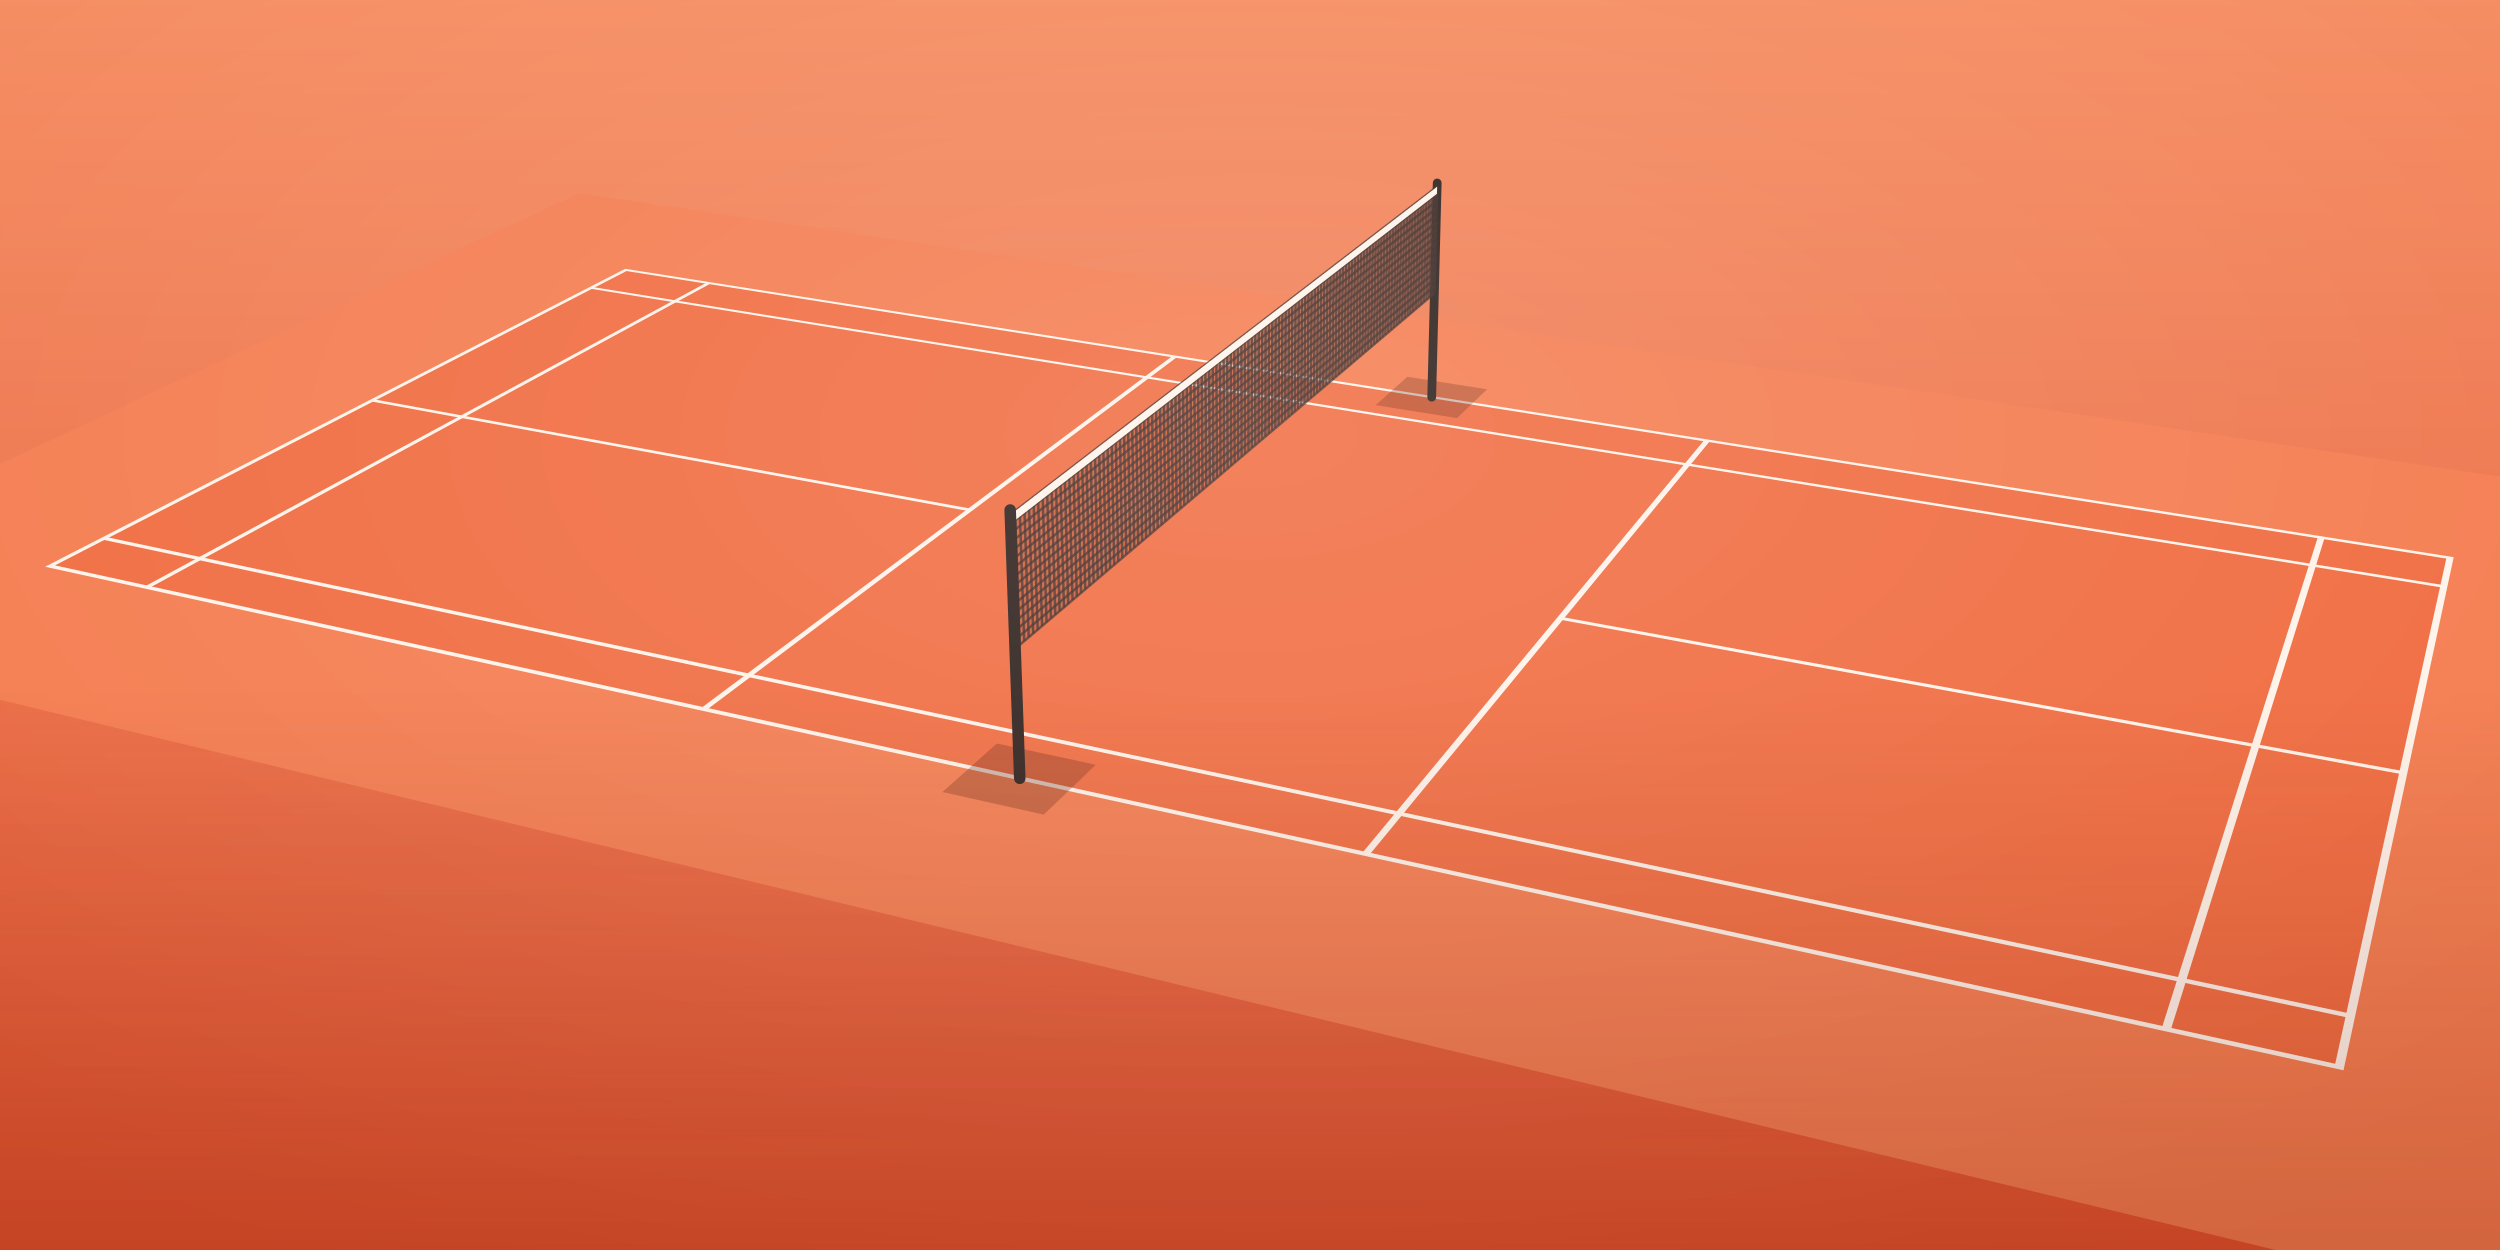
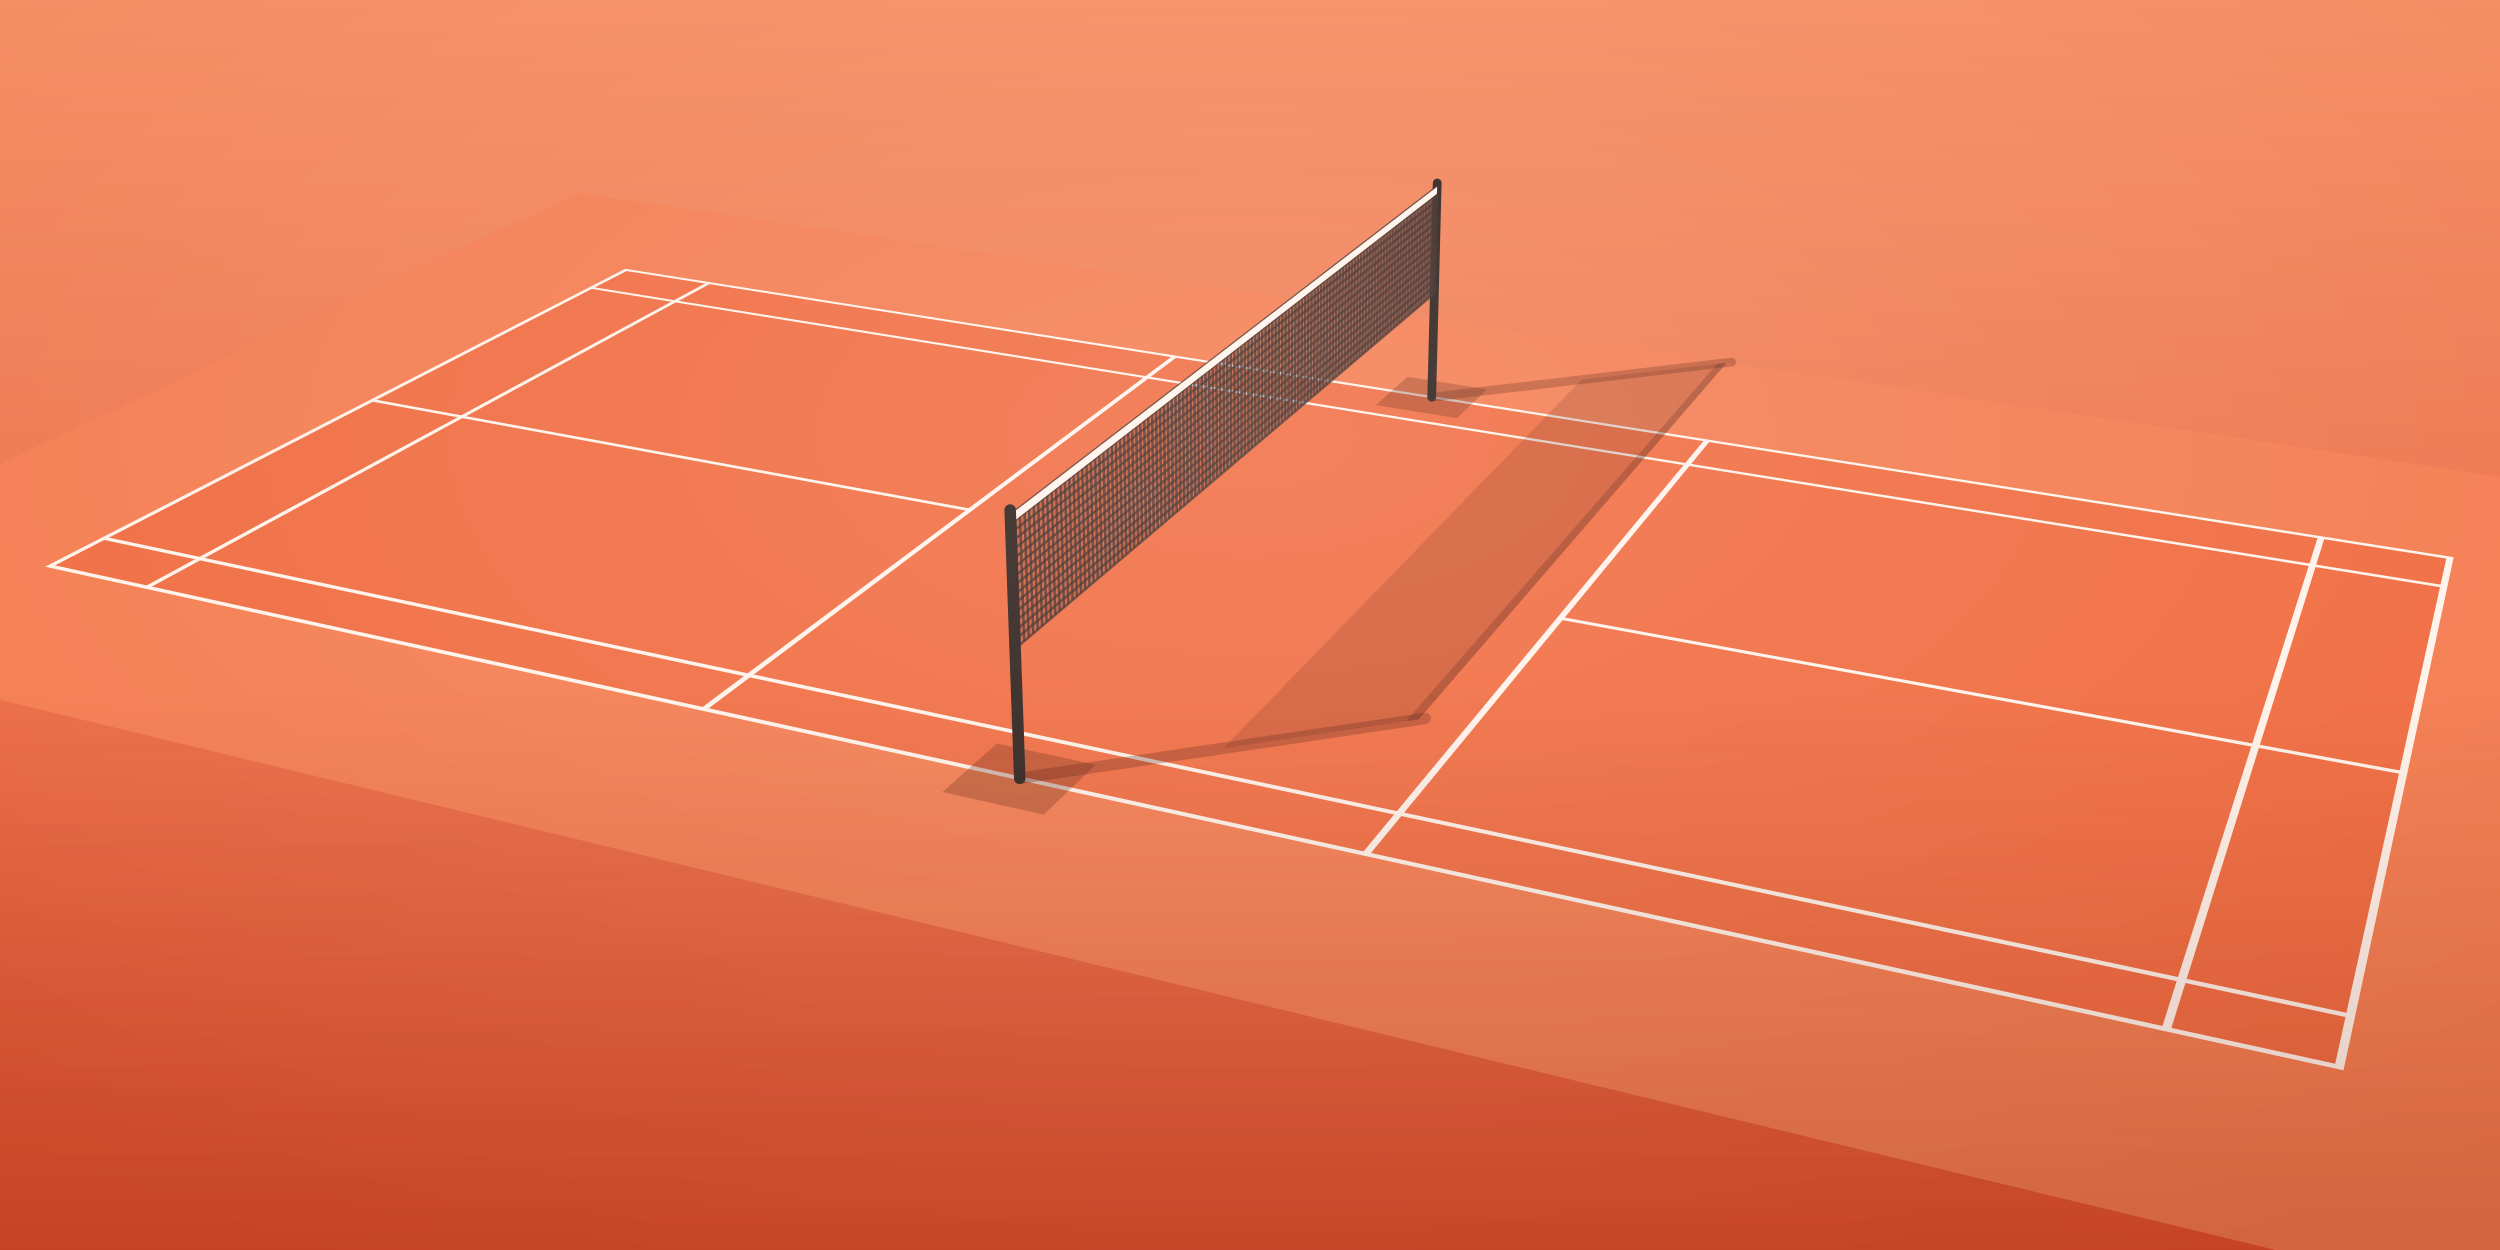
<svg xmlns="http://www.w3.org/2000/svg" viewBox="0 0 600 300" width="600" height="300">
  <defs>
    <linearGradient id="fond" x1="0" y1="0" x2="0" y2="1">
      <stop offset="0" stop-color="#F58A5E" />
      <stop offset="1" stop-color="#E2512D" />
    </linearGradient>
    <radialGradient id="lumiere" cx="0.5" cy="0.35" r="0.75">
      <stop offset="0" stop-color="#FFFFFF" stop-opacity="0.16" />
      <stop offset="1" stop-color="#FFFFFF" stop-opacity="0" />
    </radialGradient>
    <linearGradient id="voile" x1="0" y1="0" x2="0" y2="1">
      <stop offset="0.55" stop-color="#5A1405" stop-opacity="0" />
      <stop offset="1" stop-color="#5A1405" stop-opacity="0.22" />
    </linearGradient>
+     <filter id="grain" x="0" y="0" width="100%" height="100%">
+       <feTurbulence type="fractalNoise" baseFrequency="0.85" numOctaves="2" seed="4" stitchTiles="stitch" />
+       <feColorMatrix type="saturate" values="0" />
+     </filter>
  </defs>
  <rect width="600" height="300" fill="url(#fond)" />
  <polygon points="6423938.19,12286.97 2381.06,-194.03 -7.58,-196.09 -6449607.80,12286.97" fill="#D9512E" />
  <polygon points="-79.79,148.66 647.48,324.50 652.33,122.14 139.00,46.32" fill="#F47B4E" />
  <polygon points="12.00,135.86 561.44,256.09 588.00,133.89 150.20,64.79" fill="#F06A3E" />
  <path d="M 13.18,135.69 560.45,255.30 587.11,134.05 150.36,65.05 Z M 150.04,64.52 588.89,133.72 562.44,256.88 10.82,136.02 Z" fill="#FFF3EA" fill-rule="evenodd" />
  <polygon points="25.53,128.90 564.22,243.30 564.00,244.33 24.43,129.47" fill="#FFF3EA" />
  <polygon points="142.23,68.89 586.57,140.45 586.44,141.06 141.50,69.26" fill="#FFF3EA" />
  <polygon points="168.14,170.03 281.32,85.48 282.52,85.67 169.61,170.35" fill="#FFF3EA" />
  <polygon points="34.63,140.81 169.55,67.84 170.61,68.01 35.87,141.08" fill="#FFF3EA" />
  <polygon points="232.38,122.65 88.90,96.31 89.79,95.85 233.11,122.11" fill="#FFF3EA" />
  <polygon points="326.90,204.76 409.01,105.64 410.39,105.85 328.66,205.15" fill="#FFF3EA" />
  <polygon points="518.82,246.76 556.29,128.88 557.89,129.13 520.96,247.23" fill="#FFF3EA" />
  <polygon points="374.76,148.06 576.87,185.08 576.70,185.86 374.23,148.69" fill="#FFF3EA" />
  <polygon points="226.18,190.09 250.50,195.51 262.98,183.54 239.23,178.44" fill="rgba(80,20,5,0.28)" />
  <polygon points="330.15,97.23 349.68,100.35 356.90,93.43 337.75,90.44" fill="rgba(80,20,5,0.28)" />
+   <polygon points="293.64,179.57 379.61,91.11 414.41,87.04 340.49,172.65" fill="#4A1004" fill-opacity="0.172" />
+   <polygon points="337.46,173.10 412.15,87.30 414.41,87.04 340.49,172.65" fill="#4A1004" fill-opacity="0.25" />
+   <line x1="244.74" y1="186.79" x2="342.06" y2="172.42" stroke="#4A1004" stroke-opacity="0.28" stroke-width="2.77" stroke-linecap="round" />
+   <line x1="343.61" y1="95.32" x2="415.59" y2="86.90" stroke="#4A1004" stroke-opacity="0.28" stroke-width="2.10" stroke-linecap="round" />
  <line x1="343.61" y1="95.32" x2="344.93" y2="43.91" stroke="#2A1C18" stroke-width="2.10" stroke-linecap="round" />
  <polygon points="243.63,155.70 344.25,70.37 344.91,44.80 242.48,123.53" fill="#3A2622" fill-opacity="0.18" />
  <line x1="243.63" y1="155.70" x2="242.48" y2="123.53" stroke="#3A2622" stroke-width="0.6" stroke-opacity="0.75" />
  <line x1="244.72" y1="154.77" x2="243.60" y2="122.67" stroke="#3A2622" stroke-width="0.6" stroke-opacity="0.75" />
  <line x1="245.81" y1="153.85" x2="244.71" y2="121.81" stroke="#3A2622" stroke-width="0.6" stroke-opacity="0.75" />
  <line x1="246.89" y1="152.93" x2="245.82" y2="120.96" stroke="#3A2622" stroke-width="0.6" stroke-opacity="0.75" />
  <line x1="247.97" y1="152.02" x2="246.92" y2="120.12" stroke="#3A2622" stroke-width="0.6" stroke-opacity="0.75" />
  <line x1="249.04" y1="151.11" x2="248.02" y2="119.27" stroke="#3A2622" stroke-width="0.6" stroke-opacity="0.75" />
  <line x1="250.11" y1="150.20" x2="249.10" y2="118.44" stroke="#3A2622" stroke-width="0.6" stroke-opacity="0.75" />
  <line x1="251.17" y1="149.30" x2="250.19" y2="117.60" stroke="#3A2622" stroke-width="0.6" stroke-opacity="0.75" />
  <line x1="252.22" y1="148.41" x2="251.27" y2="116.78" stroke="#3A2622" stroke-width="0.6" stroke-opacity="0.75" />
  <line x1="253.27" y1="147.52" x2="252.34" y2="115.95" stroke="#3A2622" stroke-width="0.6" stroke-opacity="0.75" />
  <line x1="254.31" y1="146.64" x2="253.40" y2="115.13" stroke="#3A2622" stroke-width="0.6" stroke-opacity="0.75" />
  <line x1="255.35" y1="145.76" x2="254.47" y2="114.32" stroke="#3A2622" stroke-width="0.6" stroke-opacity="0.75" />
  <line x1="256.38" y1="144.88" x2="255.52" y2="113.50" stroke="#3A2622" stroke-width="0.6" stroke-opacity="0.75" />
  <line x1="257.41" y1="144.01" x2="256.57" y2="112.70" stroke="#3A2622" stroke-width="0.6" stroke-opacity="0.75" />
  <line x1="258.43" y1="143.14" x2="257.62" y2="111.89" stroke="#3A2622" stroke-width="0.6" stroke-opacity="0.75" />
  <line x1="259.45" y1="142.28" x2="258.65" y2="111.10" stroke="#3A2622" stroke-width="0.6" stroke-opacity="0.75" />
  <line x1="260.46" y1="141.42" x2="259.69" y2="110.30" stroke="#3A2622" stroke-width="0.6" stroke-opacity="0.75" />
  <line x1="261.47" y1="140.57" x2="260.72" y2="109.51" stroke="#3A2622" stroke-width="0.6" stroke-opacity="0.75" />
  <line x1="262.47" y1="139.72" x2="261.74" y2="108.72" stroke="#3A2622" stroke-width="0.6" stroke-opacity="0.75" />
  <line x1="263.47" y1="138.87" x2="262.76" y2="107.94" stroke="#3A2622" stroke-width="0.6" stroke-opacity="0.75" />
  <line x1="264.46" y1="138.03" x2="263.77" y2="107.16" stroke="#3A2622" stroke-width="0.6" stroke-opacity="0.75" />
  <line x1="265.45" y1="137.19" x2="264.78" y2="106.39" stroke="#3A2622" stroke-width="0.6" stroke-opacity="0.75" />
  <line x1="266.43" y1="136.36" x2="265.78" y2="105.62" stroke="#3A2622" stroke-width="0.6" stroke-opacity="0.75" />
  <line x1="267.41" y1="135.53" x2="266.78" y2="104.85" stroke="#3A2622" stroke-width="0.6" stroke-opacity="0.75" />
  <line x1="268.38" y1="134.71" x2="267.77" y2="104.09" stroke="#3A2622" stroke-width="0.6" stroke-opacity="0.75" />
  <line x1="269.35" y1="133.88" x2="268.76" y2="103.33" stroke="#3A2622" stroke-width="0.6" stroke-opacity="0.75" />
  <line x1="270.31" y1="133.07" x2="269.74" y2="102.58" stroke="#3A2622" stroke-width="0.6" stroke-opacity="0.75" />
  <line x1="271.27" y1="132.26" x2="270.72" y2="101.82" stroke="#3A2622" stroke-width="0.6" stroke-opacity="0.75" />
  <line x1="272.22" y1="131.45" x2="271.69" y2="101.08" stroke="#3A2622" stroke-width="0.6" stroke-opacity="0.75" />
  <line x1="273.17" y1="130.64" x2="272.66" y2="100.33" stroke="#3A2622" stroke-width="0.6" stroke-opacity="0.75" />
  <line x1="274.12" y1="129.84" x2="273.62" y2="99.59" stroke="#3A2622" stroke-width="0.6" stroke-opacity="0.75" />
  <line x1="275.06" y1="129.05" x2="274.58" y2="98.86" stroke="#3A2622" stroke-width="0.6" stroke-opacity="0.75" />
  <line x1="275.99" y1="128.25" x2="275.53" y2="98.12" stroke="#3A2622" stroke-width="0.6" stroke-opacity="0.75" />
  <line x1="276.92" y1="127.46" x2="276.48" y2="97.39" stroke="#3A2622" stroke-width="0.6" stroke-opacity="0.75" />
  <line x1="277.85" y1="126.68" x2="277.43" y2="96.67" stroke="#3A2622" stroke-width="0.6" stroke-opacity="0.75" />
  <line x1="278.77" y1="125.90" x2="278.37" y2="95.95" stroke="#3A2622" stroke-width="0.6" stroke-opacity="0.75" />
  <line x1="279.69" y1="125.12" x2="279.30" y2="95.23" stroke="#3A2622" stroke-width="0.6" stroke-opacity="0.75" />
  <line x1="280.60" y1="124.34" x2="280.23" y2="94.51" stroke="#3A2622" stroke-width="0.6" stroke-opacity="0.75" />
  <line x1="281.51" y1="123.57" x2="281.16" y2="93.80" stroke="#3A2622" stroke-width="0.6" stroke-opacity="0.75" />
  <line x1="282.41" y1="122.81" x2="282.08" y2="93.09" stroke="#3A2622" stroke-width="0.6" stroke-opacity="0.75" />
  <line x1="283.31" y1="122.04" x2="282.99" y2="92.39" stroke="#3A2622" stroke-width="0.6" stroke-opacity="0.75" />
  <line x1="284.21" y1="121.29" x2="283.91" y2="91.69" stroke="#3A2622" stroke-width="0.6" stroke-opacity="0.75" />
  <line x1="285.10" y1="120.53" x2="284.81" y2="90.99" stroke="#3A2622" stroke-width="0.6" stroke-opacity="0.75" />
  <line x1="285.99" y1="119.78" x2="285.72" y2="90.29" stroke="#3A2622" stroke-width="0.6" stroke-opacity="0.75" />
  <line x1="286.87" y1="119.03" x2="286.62" y2="89.60" stroke="#3A2622" stroke-width="0.6" stroke-opacity="0.75" />
  <line x1="287.75" y1="118.28" x2="287.51" y2="88.92" stroke="#3A2622" stroke-width="0.6" stroke-opacity="0.75" />
  <line x1="288.62" y1="117.54" x2="288.40" y2="88.23" stroke="#3A2622" stroke-width="0.6" stroke-opacity="0.75" />
  <line x1="289.49" y1="116.80" x2="289.29" y2="87.55" stroke="#3A2622" stroke-width="0.6" stroke-opacity="0.75" />
  <line x1="290.36" y1="116.07" x2="290.17" y2="86.87" stroke="#3A2622" stroke-width="0.6" stroke-opacity="0.75" />
  <line x1="291.22" y1="115.34" x2="291.05" y2="86.20" stroke="#3A2622" stroke-width="0.6" stroke-opacity="0.75" />
  <line x1="292.08" y1="114.61" x2="291.92" y2="85.53" stroke="#3A2622" stroke-width="0.6" stroke-opacity="0.75" />
  <line x1="292.93" y1="113.89" x2="292.79" y2="84.86" stroke="#3A2622" stroke-width="0.6" stroke-opacity="0.75" />
  <line x1="293.78" y1="113.17" x2="293.66" y2="84.19" stroke="#3A2622" stroke-width="0.6" stroke-opacity="0.75" />
  <line x1="294.63" y1="112.45" x2="294.52" y2="83.53" stroke="#3A2622" stroke-width="0.6" stroke-opacity="0.75" />
  <line x1="295.47" y1="111.73" x2="295.38" y2="82.87" stroke="#3A2622" stroke-width="0.6" stroke-opacity="0.75" />
  <line x1="296.31" y1="111.02" x2="296.23" y2="82.21" stroke="#3A2622" stroke-width="0.6" stroke-opacity="0.75" />
  <line x1="297.15" y1="110.31" x2="297.08" y2="81.56" stroke="#3A2622" stroke-width="0.6" stroke-opacity="0.75" />
  <line x1="297.98" y1="109.61" x2="297.93" y2="80.91" stroke="#3A2622" stroke-width="0.6" stroke-opacity="0.75" />
  <line x1="298.80" y1="108.91" x2="298.77" y2="80.26" stroke="#3A2622" stroke-width="0.6" stroke-opacity="0.75" />
  <line x1="299.63" y1="108.21" x2="299.61" y2="79.62" stroke="#3A2622" stroke-width="0.6" stroke-opacity="0.75" />
  <line x1="300.45" y1="107.52" x2="300.44" y2="78.98" stroke="#3A2622" stroke-width="0.6" stroke-opacity="0.75" />
  <line x1="301.26" y1="106.82" x2="301.27" y2="78.34" stroke="#3A2622" stroke-width="0.6" stroke-opacity="0.75" />
  <line x1="302.07" y1="106.13" x2="302.10" y2="77.71" stroke="#3A2622" stroke-width="0.6" stroke-opacity="0.75" />
  <line x1="302.88" y1="105.45" x2="302.92" y2="77.08" stroke="#3A2622" stroke-width="0.6" stroke-opacity="0.75" />
  <line x1="303.69" y1="104.77" x2="303.74" y2="76.45" stroke="#3A2622" stroke-width="0.6" stroke-opacity="0.75" />
  <line x1="304.49" y1="104.09" x2="304.55" y2="75.82" stroke="#3A2622" stroke-width="0.6" stroke-opacity="0.75" />
  <line x1="305.29" y1="103.41" x2="305.36" y2="75.20" stroke="#3A2622" stroke-width="0.6" stroke-opacity="0.75" />
  <line x1="306.08" y1="102.74" x2="306.17" y2="74.58" stroke="#3A2622" stroke-width="0.6" stroke-opacity="0.75" />
  <line x1="306.87" y1="102.07" x2="306.97" y2="73.96" stroke="#3A2622" stroke-width="0.6" stroke-opacity="0.75" />
  <line x1="307.66" y1="101.40" x2="307.77" y2="73.34" stroke="#3A2622" stroke-width="0.6" stroke-opacity="0.75" />
  <line x1="308.44" y1="100.74" x2="308.57" y2="72.73" stroke="#3A2622" stroke-width="0.6" stroke-opacity="0.75" />
  <line x1="309.22" y1="100.07" x2="309.36" y2="72.12" stroke="#3A2622" stroke-width="0.6" stroke-opacity="0.75" />
  <line x1="310.00" y1="99.42" x2="310.15" y2="71.51" stroke="#3A2622" stroke-width="0.6" stroke-opacity="0.75" />
  <line x1="310.77" y1="98.76" x2="310.94" y2="70.91" stroke="#3A2622" stroke-width="0.6" stroke-opacity="0.75" />
  <line x1="311.54" y1="98.11" x2="311.72" y2="70.31" stroke="#3A2622" stroke-width="0.6" stroke-opacity="0.75" />
  <line x1="312.31" y1="97.46" x2="312.50" y2="69.71" stroke="#3A2622" stroke-width="0.6" stroke-opacity="0.75" />
  <line x1="313.07" y1="96.81" x2="313.27" y2="69.12" stroke="#3A2622" stroke-width="0.6" stroke-opacity="0.75" />
  <line x1="313.83" y1="96.17" x2="314.05" y2="68.52" stroke="#3A2622" stroke-width="0.6" stroke-opacity="0.75" />
  <line x1="314.59" y1="95.52" x2="314.81" y2="67.93" stroke="#3A2622" stroke-width="0.6" stroke-opacity="0.75" />
  <line x1="315.34" y1="94.89" x2="315.58" y2="67.34" stroke="#3A2622" stroke-width="0.6" stroke-opacity="0.75" />
  <line x1="316.09" y1="94.25" x2="316.34" y2="66.76" stroke="#3A2622" stroke-width="0.6" stroke-opacity="0.75" />
  <line x1="316.84" y1="93.62" x2="317.10" y2="66.18" stroke="#3A2622" stroke-width="0.6" stroke-opacity="0.75" />
  <line x1="317.58" y1="92.99" x2="317.85" y2="65.59" stroke="#3A2622" stroke-width="0.6" stroke-opacity="0.75" />
  <line x1="318.32" y1="92.36" x2="318.61" y2="65.02" stroke="#3A2622" stroke-width="0.6" stroke-opacity="0.75" />
  <line x1="319.06" y1="91.73" x2="319.35" y2="64.44" stroke="#3A2622" stroke-width="0.6" stroke-opacity="0.75" />
  <line x1="319.79" y1="91.11" x2="320.10" y2="63.87" stroke="#3A2622" stroke-width="0.6" stroke-opacity="0.75" />
  <line x1="320.52" y1="90.49" x2="320.84" y2="63.30" stroke="#3A2622" stroke-width="0.6" stroke-opacity="0.75" />
  <line x1="321.25" y1="89.88" x2="321.58" y2="62.73" stroke="#3A2622" stroke-width="0.6" stroke-opacity="0.75" />
  <line x1="321.97" y1="89.26" x2="322.31" y2="62.17" stroke="#3A2622" stroke-width="0.6" stroke-opacity="0.75" />
  <line x1="322.69" y1="88.65" x2="323.05" y2="61.60" stroke="#3A2622" stroke-width="0.6" stroke-opacity="0.75" />
  <line x1="323.41" y1="88.04" x2="323.78" y2="61.04" stroke="#3A2622" stroke-width="0.6" stroke-opacity="0.75" />
  <line x1="324.13" y1="87.43" x2="324.50" y2="60.49" stroke="#3A2622" stroke-width="0.6" stroke-opacity="0.75" />
  <line x1="324.84" y1="86.83" x2="325.22" y2="59.93" stroke="#3A2622" stroke-width="0.6" stroke-opacity="0.75" />
  <line x1="325.55" y1="86.23" x2="325.94" y2="59.38" stroke="#3A2622" stroke-width="0.6" stroke-opacity="0.75" />
  <line x1="326.25" y1="85.63" x2="326.66" y2="58.83" stroke="#3A2622" stroke-width="0.6" stroke-opacity="0.75" />
  <line x1="326.96" y1="85.03" x2="327.37" y2="58.28" stroke="#3A2622" stroke-width="0.6" stroke-opacity="0.75" />
  <line x1="327.66" y1="84.44" x2="328.08" y2="57.73" stroke="#3A2622" stroke-width="0.6" stroke-opacity="0.75" />
  <line x1="328.35" y1="83.85" x2="328.79" y2="57.19" stroke="#3A2622" stroke-width="0.6" stroke-opacity="0.75" />
  <line x1="329.05" y1="83.26" x2="329.50" y2="56.65" stroke="#3A2622" stroke-width="0.6" stroke-opacity="0.75" />
  <line x1="329.74" y1="82.67" x2="330.20" y2="56.11" stroke="#3A2622" stroke-width="0.6" stroke-opacity="0.75" />
  <line x1="330.43" y1="82.09" x2="330.90" y2="55.57" stroke="#3A2622" stroke-width="0.6" stroke-opacity="0.75" />
  <line x1="331.11" y1="81.51" x2="331.59" y2="55.04" stroke="#3A2622" stroke-width="0.6" stroke-opacity="0.75" />
  <line x1="331.80" y1="80.93" x2="332.28" y2="54.50" stroke="#3A2622" stroke-width="0.6" stroke-opacity="0.75" />
  <line x1="332.48" y1="80.35" x2="332.97" y2="53.97" stroke="#3A2622" stroke-width="0.6" stroke-opacity="0.75" />
  <line x1="333.15" y1="79.78" x2="333.66" y2="53.45" stroke="#3A2622" stroke-width="0.6" stroke-opacity="0.75" />
  <line x1="333.83" y1="79.21" x2="334.34" y2="52.92" stroke="#3A2622" stroke-width="0.6" stroke-opacity="0.75" />
  <line x1="334.50" y1="78.64" x2="335.02" y2="52.40" stroke="#3A2622" stroke-width="0.6" stroke-opacity="0.75" />
  <line x1="335.17" y1="78.07" x2="335.70" y2="51.88" stroke="#3A2622" stroke-width="0.6" stroke-opacity="0.75" />
  <line x1="335.83" y1="77.51" x2="336.38" y2="51.36" stroke="#3A2622" stroke-width="0.6" stroke-opacity="0.75" />
  <line x1="336.50" y1="76.94" x2="337.05" y2="50.84" stroke="#3A2622" stroke-width="0.6" stroke-opacity="0.75" />
  <line x1="337.16" y1="76.38" x2="337.72" y2="50.33" stroke="#3A2622" stroke-width="0.6" stroke-opacity="0.75" />
  <line x1="337.82" y1="75.83" x2="338.39" y2="49.81" stroke="#3A2622" stroke-width="0.6" stroke-opacity="0.75" />
  <line x1="338.47" y1="75.27" x2="339.05" y2="49.30" stroke="#3A2622" stroke-width="0.6" stroke-opacity="0.75" />
  <line x1="339.12" y1="74.72" x2="339.71" y2="48.79" stroke="#3A2622" stroke-width="0.6" stroke-opacity="0.75" />
  <line x1="339.77" y1="74.17" x2="340.37" y2="48.29" stroke="#3A2622" stroke-width="0.6" stroke-opacity="0.75" />
  <line x1="340.42" y1="73.62" x2="341.03" y2="47.78" stroke="#3A2622" stroke-width="0.6" stroke-opacity="0.75" />
  <line x1="341.07" y1="73.07" x2="341.68" y2="47.28" stroke="#3A2622" stroke-width="0.6" stroke-opacity="0.75" />
  <line x1="341.71" y1="72.53" x2="342.33" y2="46.78" stroke="#3A2622" stroke-width="0.6" stroke-opacity="0.75" />
  <line x1="342.35" y1="71.98" x2="342.98" y2="46.28" stroke="#3A2622" stroke-width="0.6" stroke-opacity="0.75" />
  <line x1="342.98" y1="71.44" x2="343.62" y2="45.79" stroke="#3A2622" stroke-width="0.6" stroke-opacity="0.75" />
  <line x1="343.62" y1="70.91" x2="344.27" y2="45.29" stroke="#3A2622" stroke-width="0.6" stroke-opacity="0.75" />
  <line x1="344.25" y1="70.37" x2="344.91" y2="44.80" stroke="#3A2622" stroke-width="0.6" stroke-opacity="0.75" />
  <line x1="243.63" y1="155.70" x2="344.25" y2="70.37" stroke="#3A2622" stroke-width="0.6" stroke-opacity="0.75" />
  <line x1="243.55" y1="153.59" x2="344.29" y2="68.69" stroke="#3A2622" stroke-width="0.6" stroke-opacity="0.75" />
  <line x1="243.48" y1="151.48" x2="344.34" y2="67.00" stroke="#3A2622" stroke-width="0.6" stroke-opacity="0.75" />
  <line x1="243.40" y1="149.36" x2="344.38" y2="65.32" stroke="#3A2622" stroke-width="0.6" stroke-opacity="0.75" />
  <line x1="243.33" y1="147.24" x2="344.42" y2="63.63" stroke="#3A2622" stroke-width="0.6" stroke-opacity="0.75" />
  <line x1="243.25" y1="145.11" x2="344.47" y2="61.93" stroke="#3A2622" stroke-width="0.6" stroke-opacity="0.75" />
  <line x1="243.18" y1="142.98" x2="344.51" y2="60.23" stroke="#3A2622" stroke-width="0.6" stroke-opacity="0.75" />
  <line x1="243.10" y1="140.84" x2="344.55" y2="58.53" stroke="#3A2622" stroke-width="0.6" stroke-opacity="0.75" />
  <line x1="243.02" y1="138.70" x2="344.60" y2="56.83" stroke="#3A2622" stroke-width="0.6" stroke-opacity="0.75" />
  <line x1="242.95" y1="136.55" x2="344.64" y2="55.12" stroke="#3A2622" stroke-width="0.6" stroke-opacity="0.75" />
  <line x1="242.87" y1="134.39" x2="344.69" y2="53.41" stroke="#3A2622" stroke-width="0.6" stroke-opacity="0.75" />
  <line x1="242.79" y1="132.23" x2="344.73" y2="51.69" stroke="#3A2622" stroke-width="0.6" stroke-opacity="0.75" />
  <line x1="242.71" y1="130.06" x2="344.77" y2="49.98" stroke="#3A2622" stroke-width="0.6" stroke-opacity="0.75" />
  <line x1="242.64" y1="127.89" x2="344.82" y2="48.25" stroke="#3A2622" stroke-width="0.6" stroke-opacity="0.75" />
  <line x1="242.56" y1="125.71" x2="344.86" y2="46.53" stroke="#3A2622" stroke-width="0.6" stroke-opacity="0.75" />
  <line x1="242.48" y1="123.53" x2="344.91" y2="44.80" stroke="#3A2622" stroke-width="0.6" stroke-opacity="0.75" />
  <polygon points="242.56,125.68 344.86,46.51 344.91,44.80 242.48,123.53" fill="#FFF3EA" />
  <line x1="244.74" y1="186.79" x2="242.44" y2="122.40" stroke="#2A1C18" stroke-width="2.77" stroke-linecap="round" />
  <rect width="600" height="300" fill="url(#lumiere)" />
  <rect width="600" height="300" fill="url(#voile)" />
</svg>
